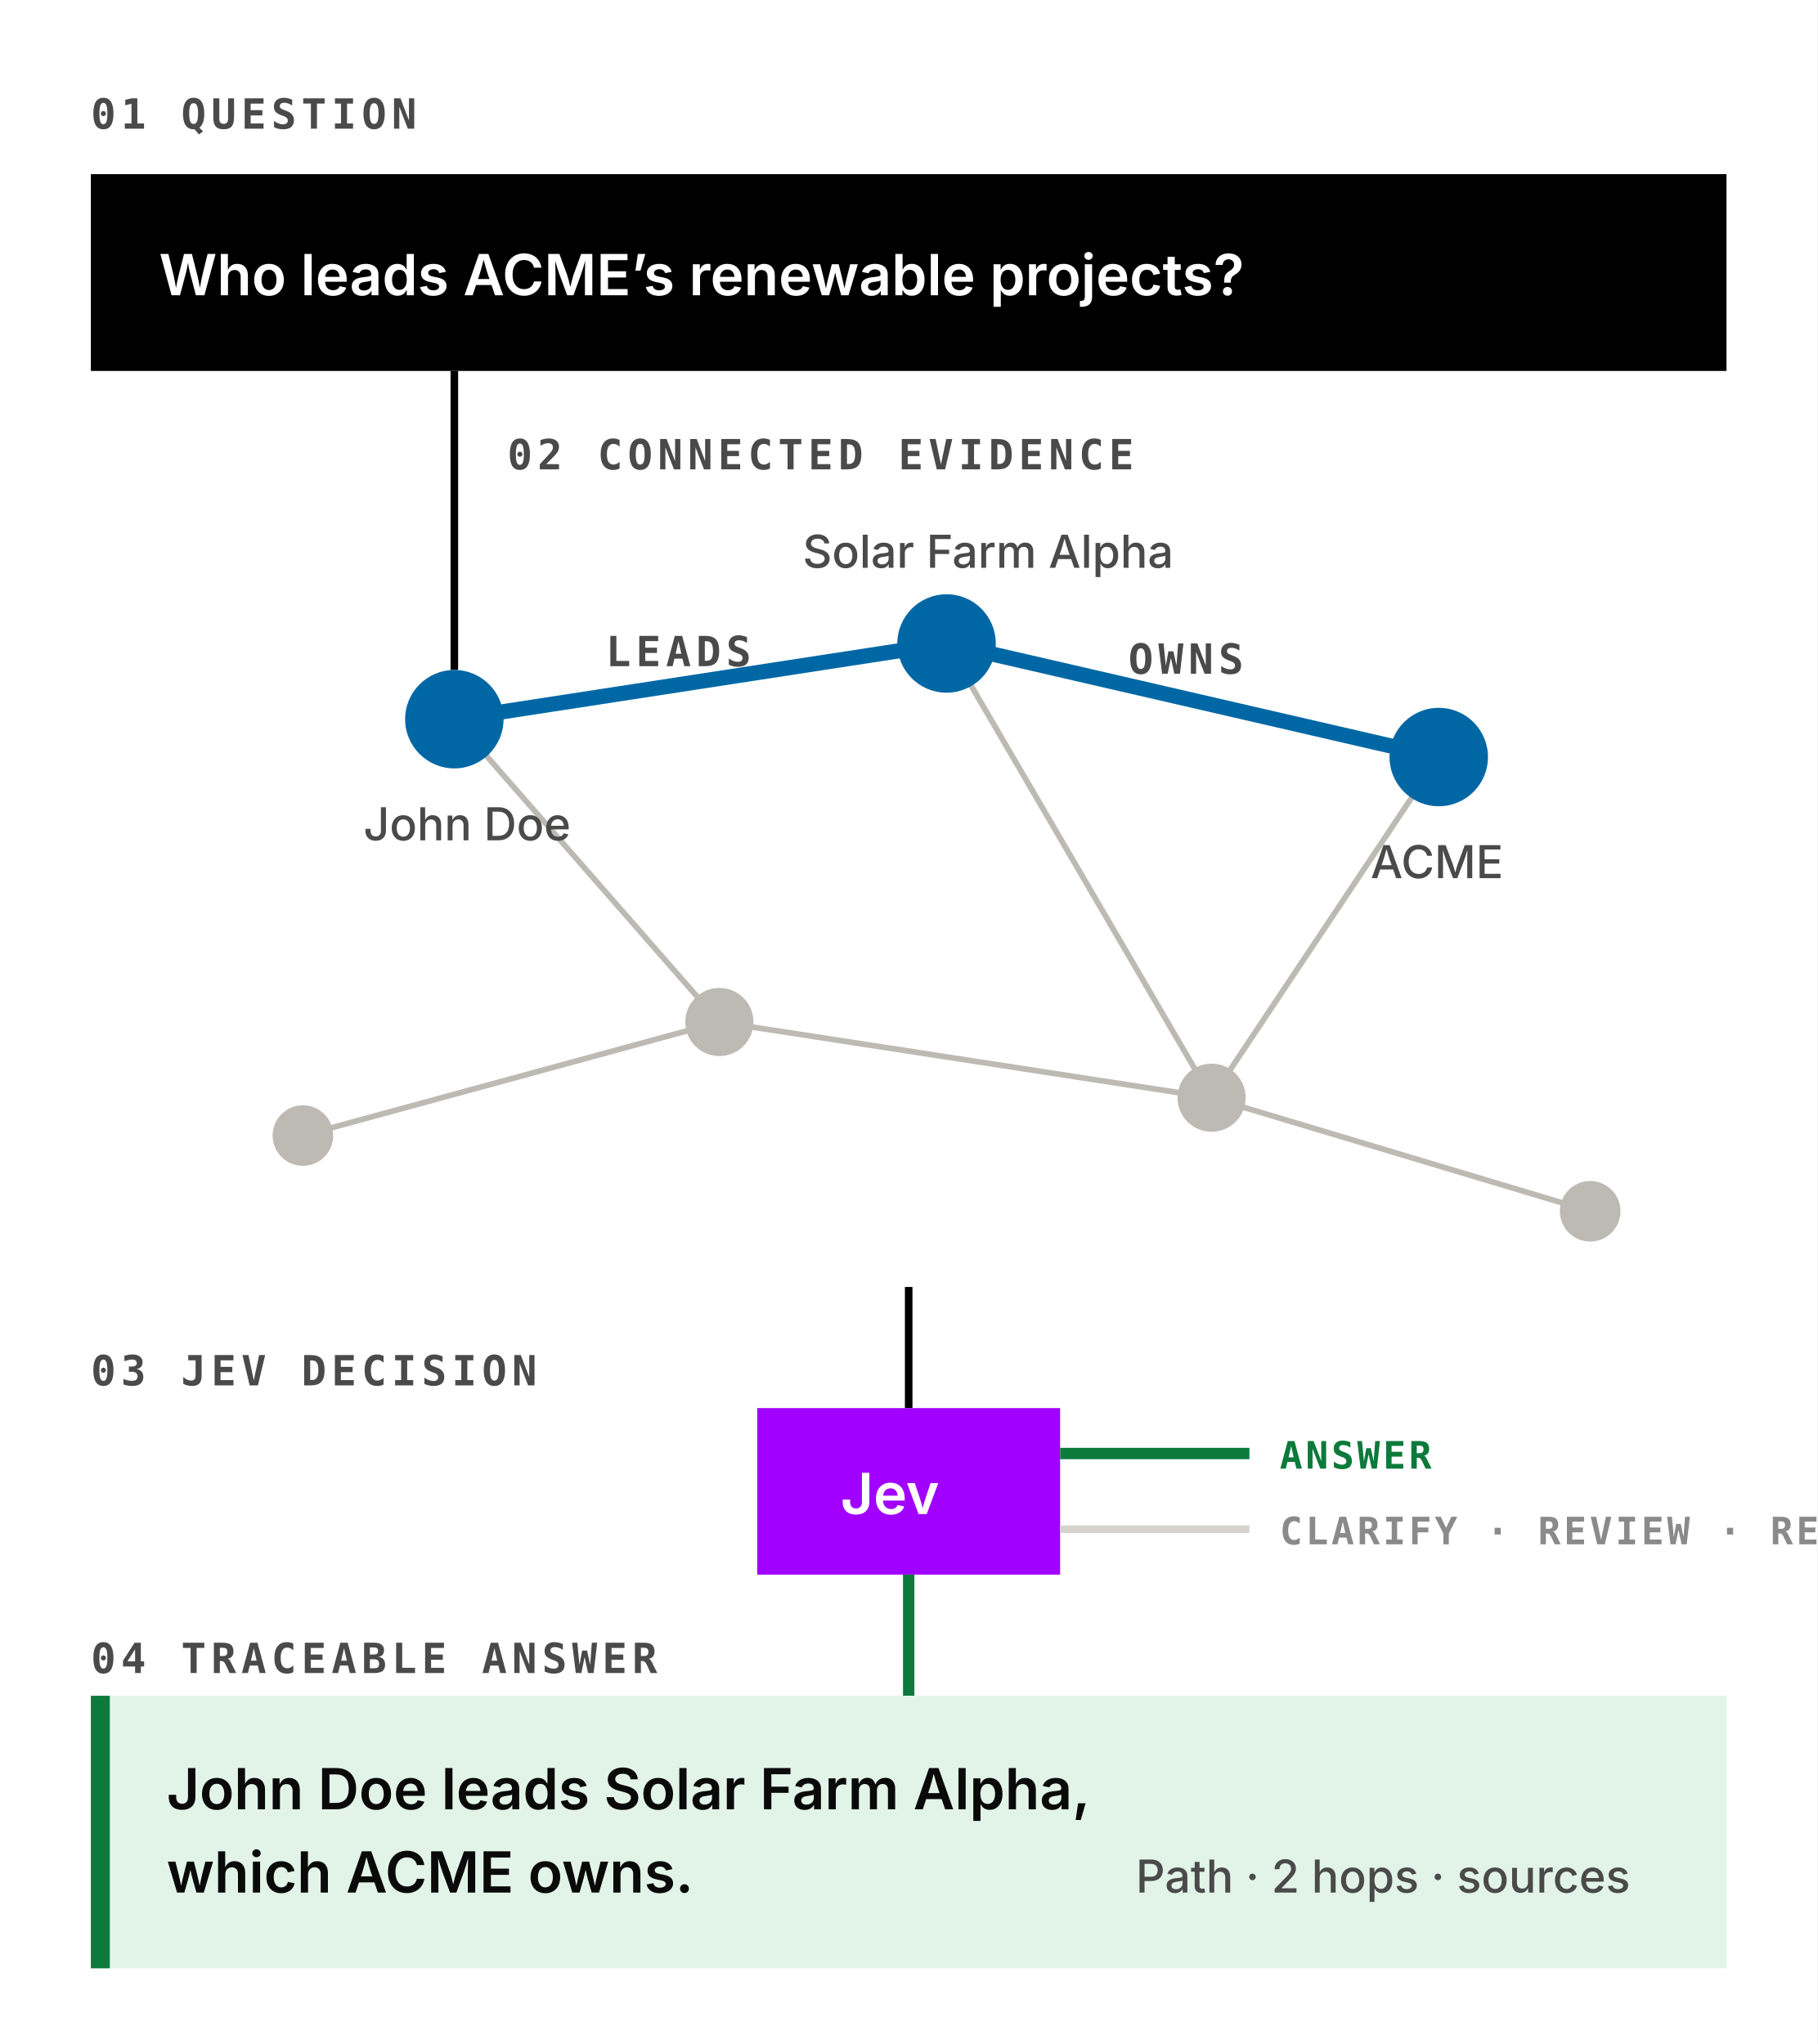
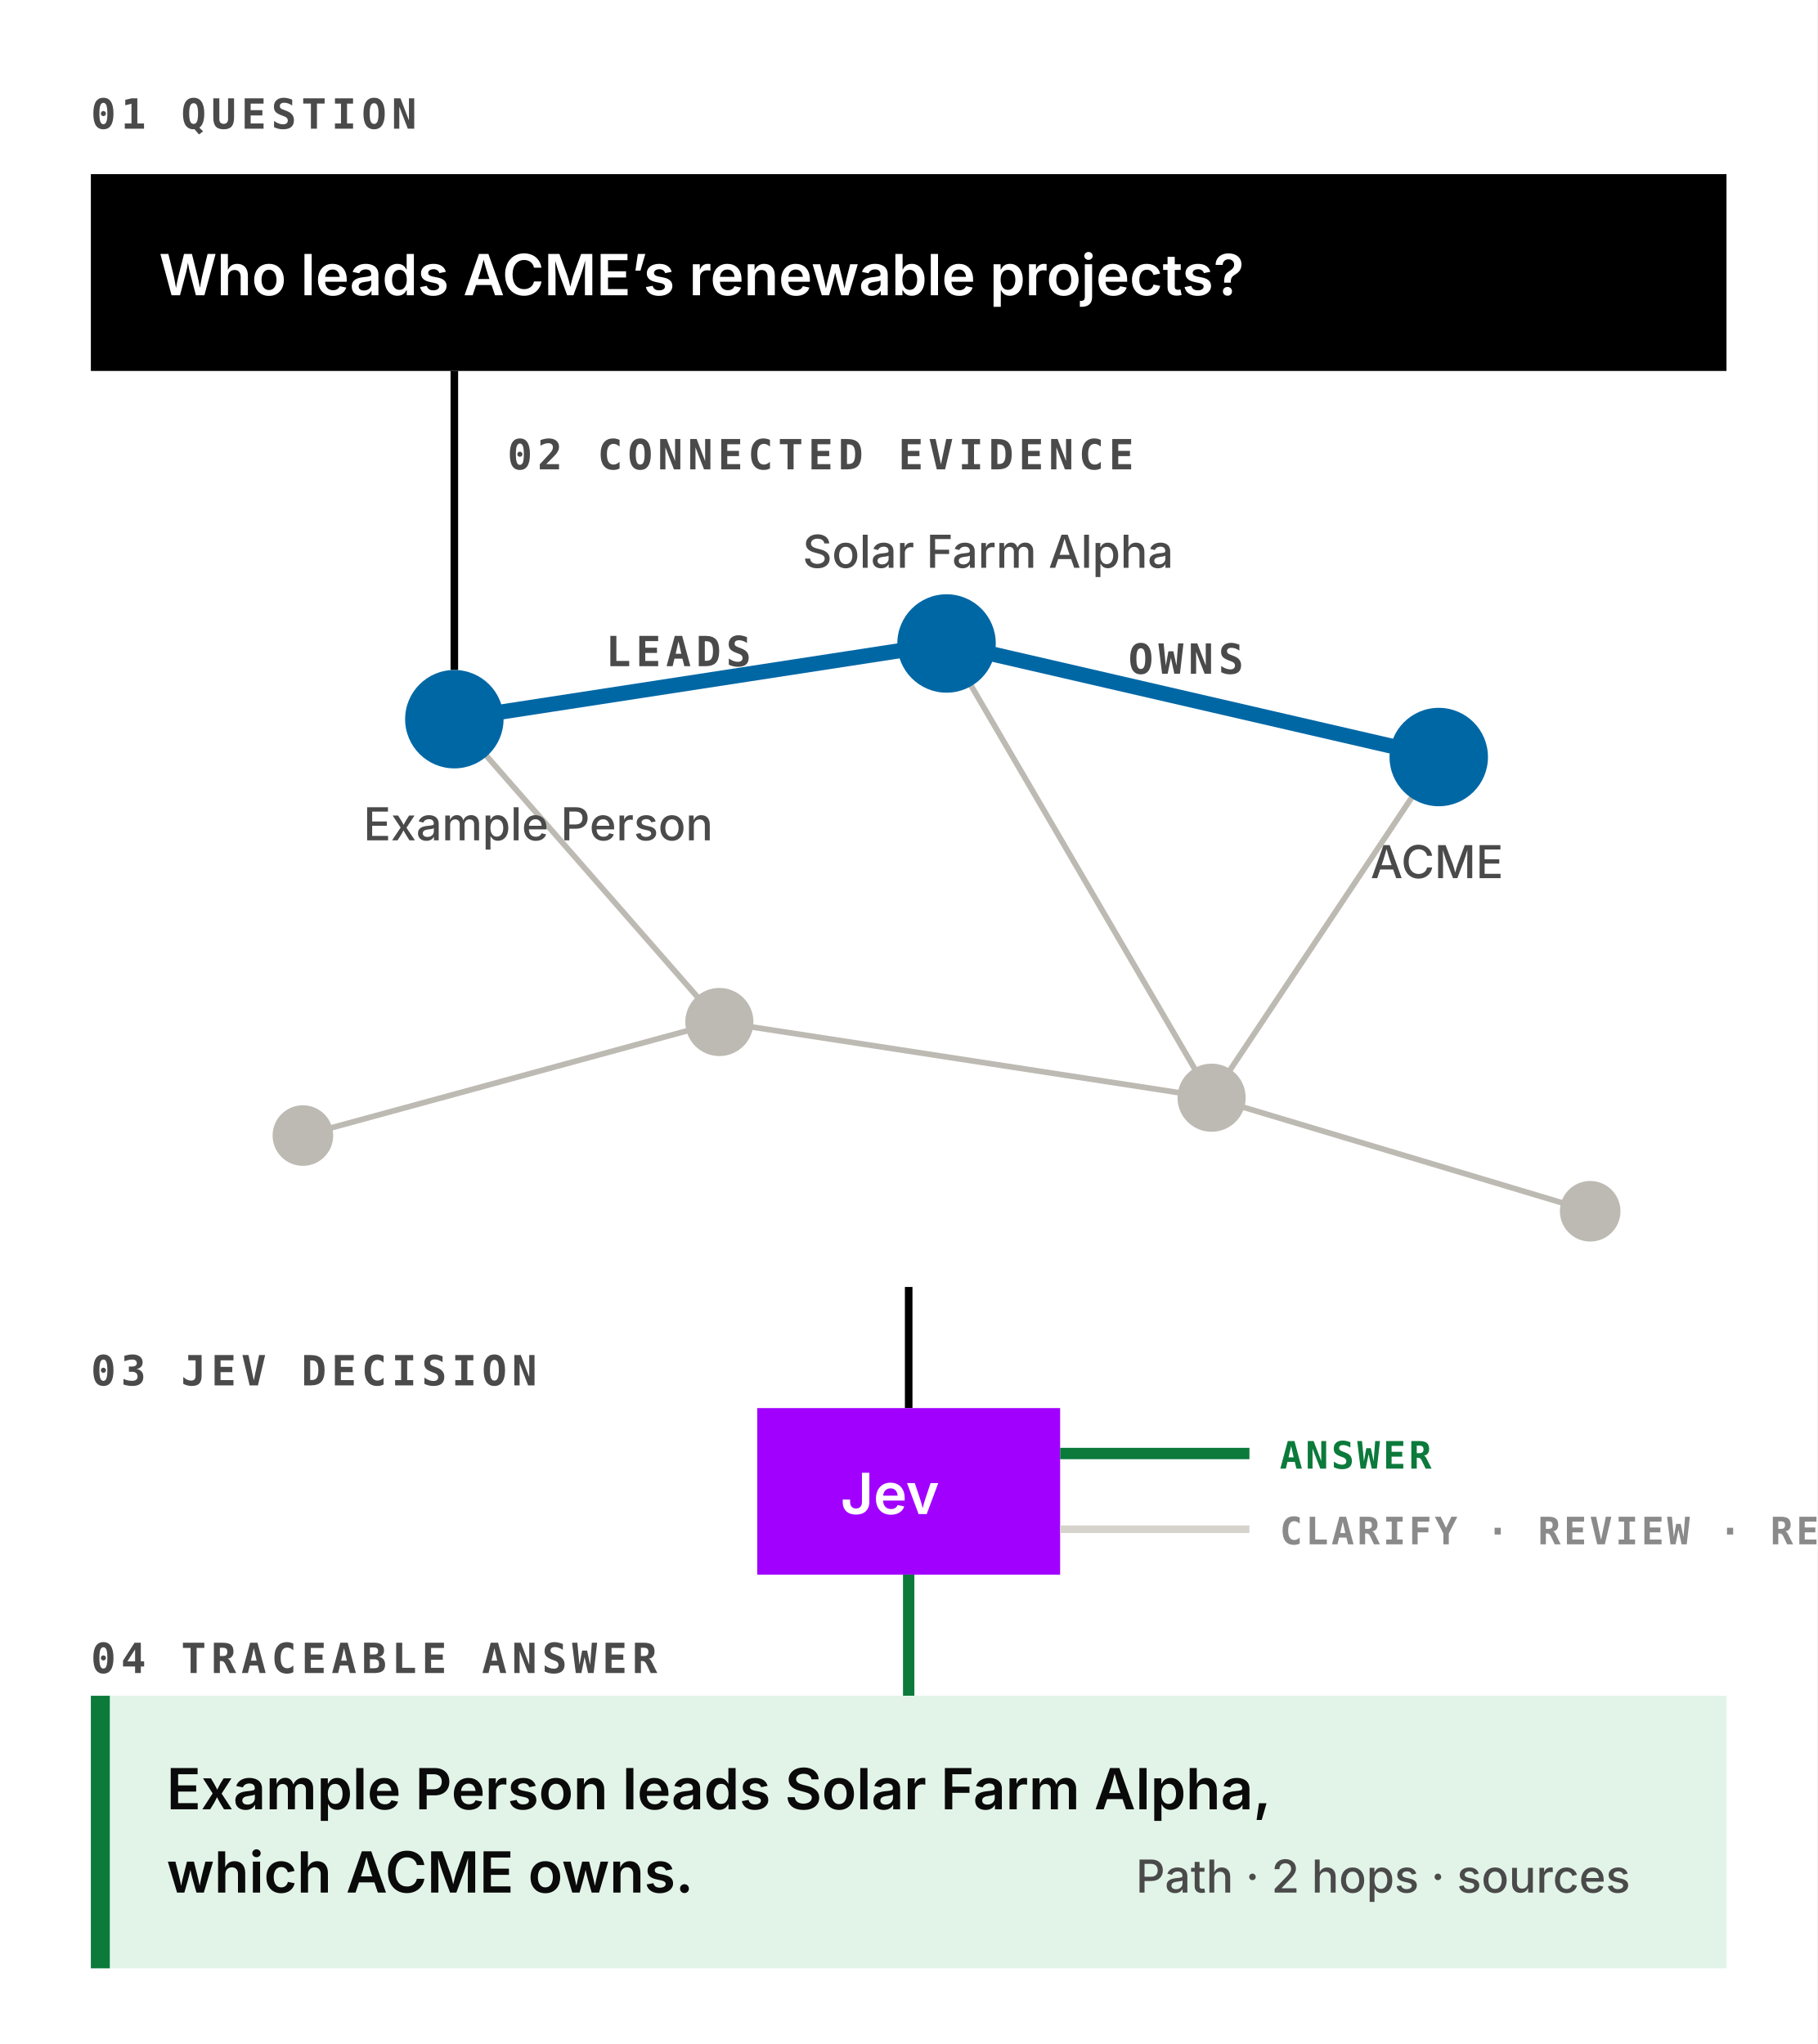
<svg xmlns="http://www.w3.org/2000/svg" viewBox="0 0 480 540" role="img" aria-labelledby="t d">
  <style>
    .lab{font:600 11px ui-monospace,Menlo,monospace;letter-spacing:.12em;fill:#4a4a4a}
    .txt{font:600 15px system-ui,-apple-system,sans-serif;fill:#0a0a0a}
    .wtxt{font:600 15px system-ui,-apple-system,sans-serif;fill:#fff}
    .sm{font:500 12px system-ui,-apple-system,sans-serif;fill:#4a4a4a}
    .edge{stroke:#bdbab3;stroke-width:1.5}
    .path{stroke:#0067a5;stroke-width:4}
  </style>
  <rect width="480" height="540" fill="#fff" />
  <text class="lab" x="24" y="34">01  QUESTION</text>
  <rect x="24" y="46" width="432" height="52" fill="#000" />
  <text class="wtxt" x="42" y="78">Who leads ACME’s renewable projects?</text>
  <line x1="120" y1="98" x2="120" y2="177" stroke="#000" stroke-width="2" />
  <text class="lab" x="134" y="124">02  CONNECTED EVIDENCE</text>
  <g>
    <line class="edge" x1="120" y1="190" x2="250" y2="170" />
    <line class="edge" x1="250" y1="170" x2="380" y2="200" />
    <line class="edge" x1="120" y1="190" x2="190" y2="270" />
    <line class="edge" x1="190" y1="270" x2="320" y2="290" />
    <line class="edge" x1="320" y1="290" x2="380" y2="200" />
    <line class="edge" x1="190" y1="270" x2="80" y2="300" />
    <line class="edge" x1="320" y1="290" x2="420" y2="320" />
    <line class="edge" x1="250" y1="170" x2="320" y2="290" />
    <line class="path" x1="120" y1="190" x2="250" y2="170" />
    <line class="path" x1="250" y1="170" x2="380" y2="200" />
    <circle cx="80" cy="300" r="8" fill="#bdbab3" />
    <circle cx="190" cy="270" r="9" fill="#bdbab3" />
    <circle cx="320" cy="290" r="9" fill="#bdbab3" />
    <circle cx="420" cy="320" r="8" fill="#bdbab3" />
    <circle cx="120" cy="190" r="13" fill="#0067a5" />
    <circle cx="250" cy="170" r="13" fill="#0067a5" />
    <circle cx="380" cy="200" r="13" fill="#0067a5" />
-     <text class="sm" x="96" y="222">John Doe</text>
+     <text class="sm" x="96" y="222">Example Person</text>
    <text class="sm" x="212" y="150">Solar Farm Alpha</text>
    <text class="sm" x="362" y="232">ACME</text>
    <text class="lab" x="160" y="176" fill="#0067a5">LEADS</text>
    <text class="lab" x="298" y="178" fill="#0067a5">OWNS</text>
  </g>
  <line x1="240" y1="340" x2="240" y2="372" stroke="#000" stroke-width="2" />
  <text class="lab" x="24" y="366">03  JEV DECISION</text>
  <rect x="200" y="372" width="80" height="44" fill="#A100FF" />
  <text class="wtxt" x="222" y="400">Jev</text>
  <g font-family="ui-monospace,Menlo,monospace" font-size="10" font-weight="700" letter-spacing=".08em">
    <line x1="280" y1="384" x2="330" y2="384" stroke="#0b7a3b" stroke-width="3" />
    <text x="338" y="388" fill="#0b7a3b">ANSWER</text>
    <line x1="280" y1="404" x2="330" y2="404" stroke="#d6d3cc" stroke-width="2" />
    <text x="338" y="408" fill="#8a8a8a">CLARIFY · REVIEW · REJECT</text>
  </g>
  <line x1="240" y1="416" x2="240" y2="448" stroke="#0b7a3b" stroke-width="3" />
  <text class="lab" x="24" y="442">04  TRACEABLE ANSWER</text>
  <rect x="24" y="448" width="432" height="72" fill="#e2f4e8" />
  <rect x="24" y="448" width="5" height="72" fill="#0b7a3b" />
-   <text class="txt" x="44" y="478">John Doe leads Solar Farm Alpha,</text>
+   <text class="txt" x="44" y="478">Example Person leads Solar Farm Alpha,</text>
  <text class="txt" x="44" y="500">which ACME owns.</text>
  <text class="sm" x="300" y="500">Path · 2 hops · sources</text>
</svg>
